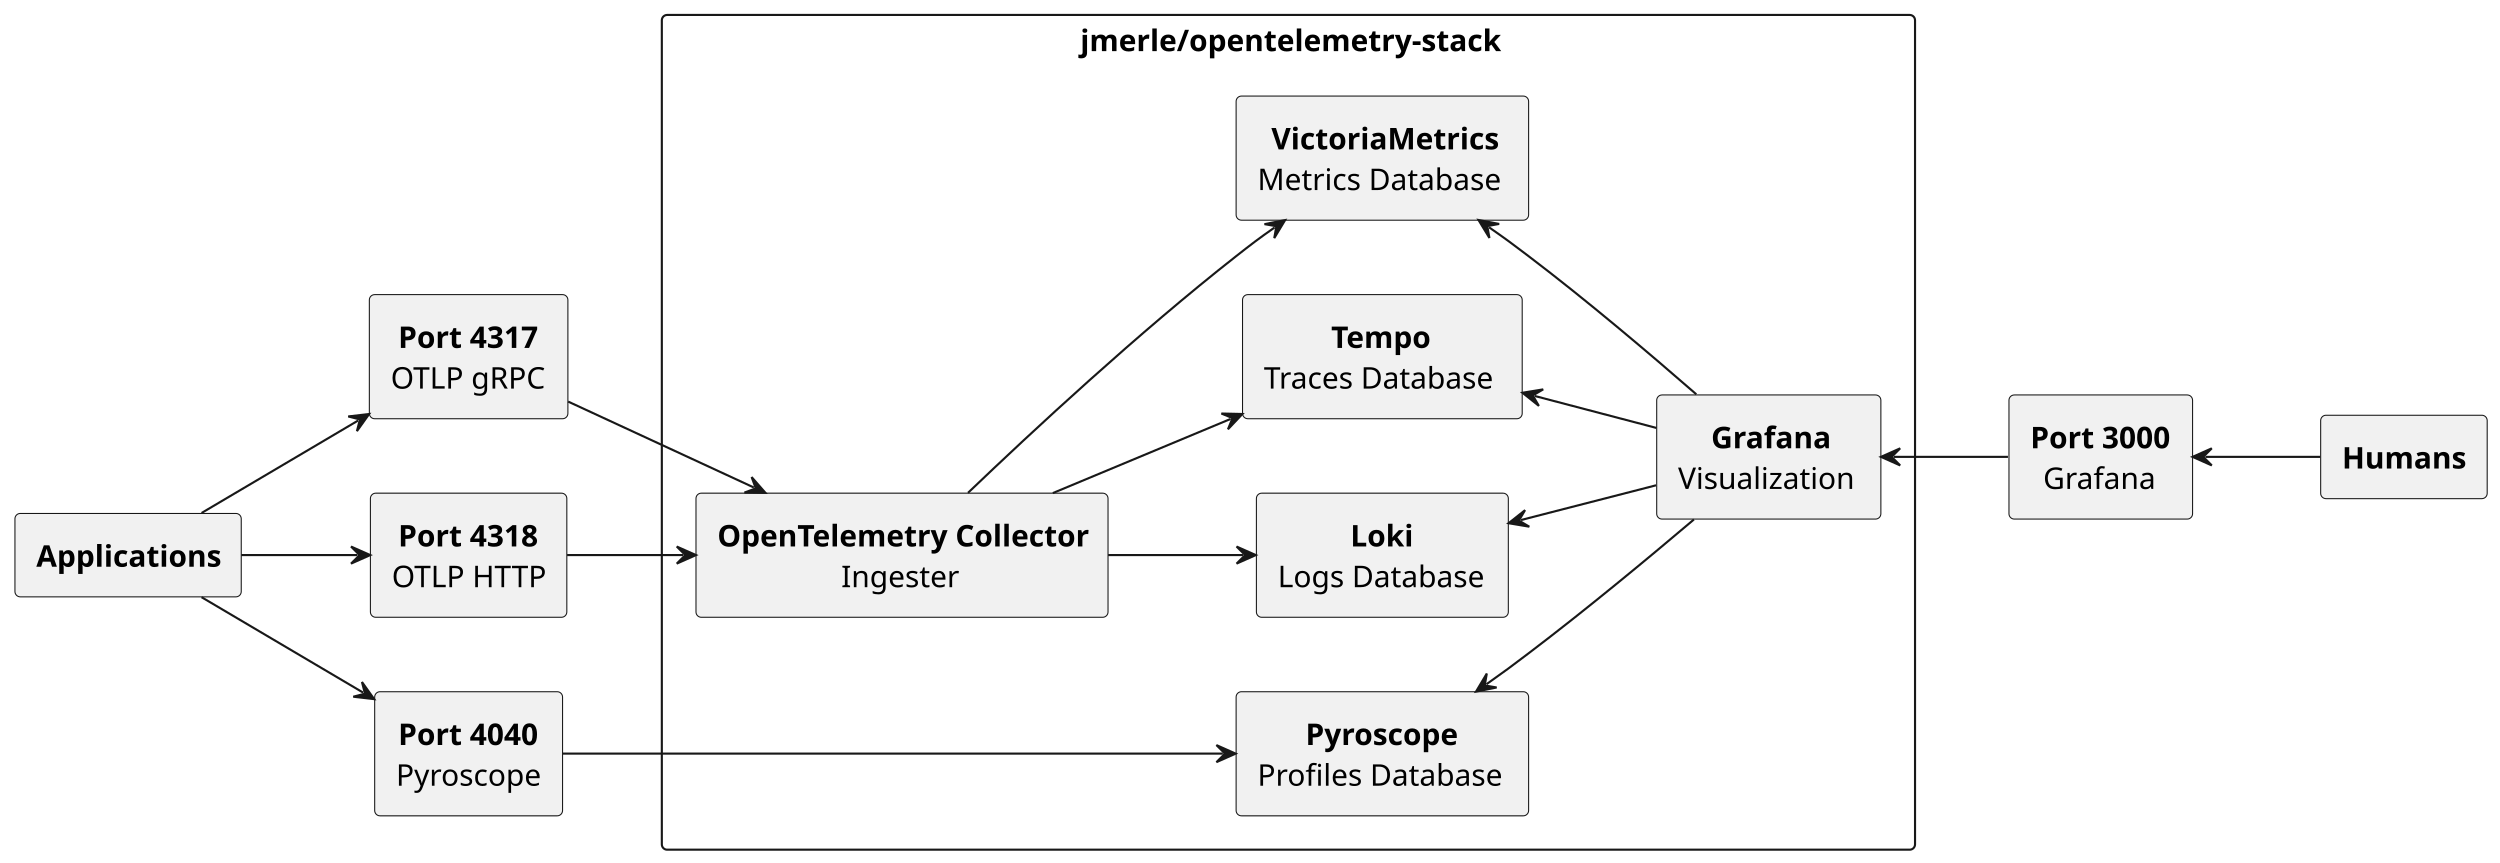
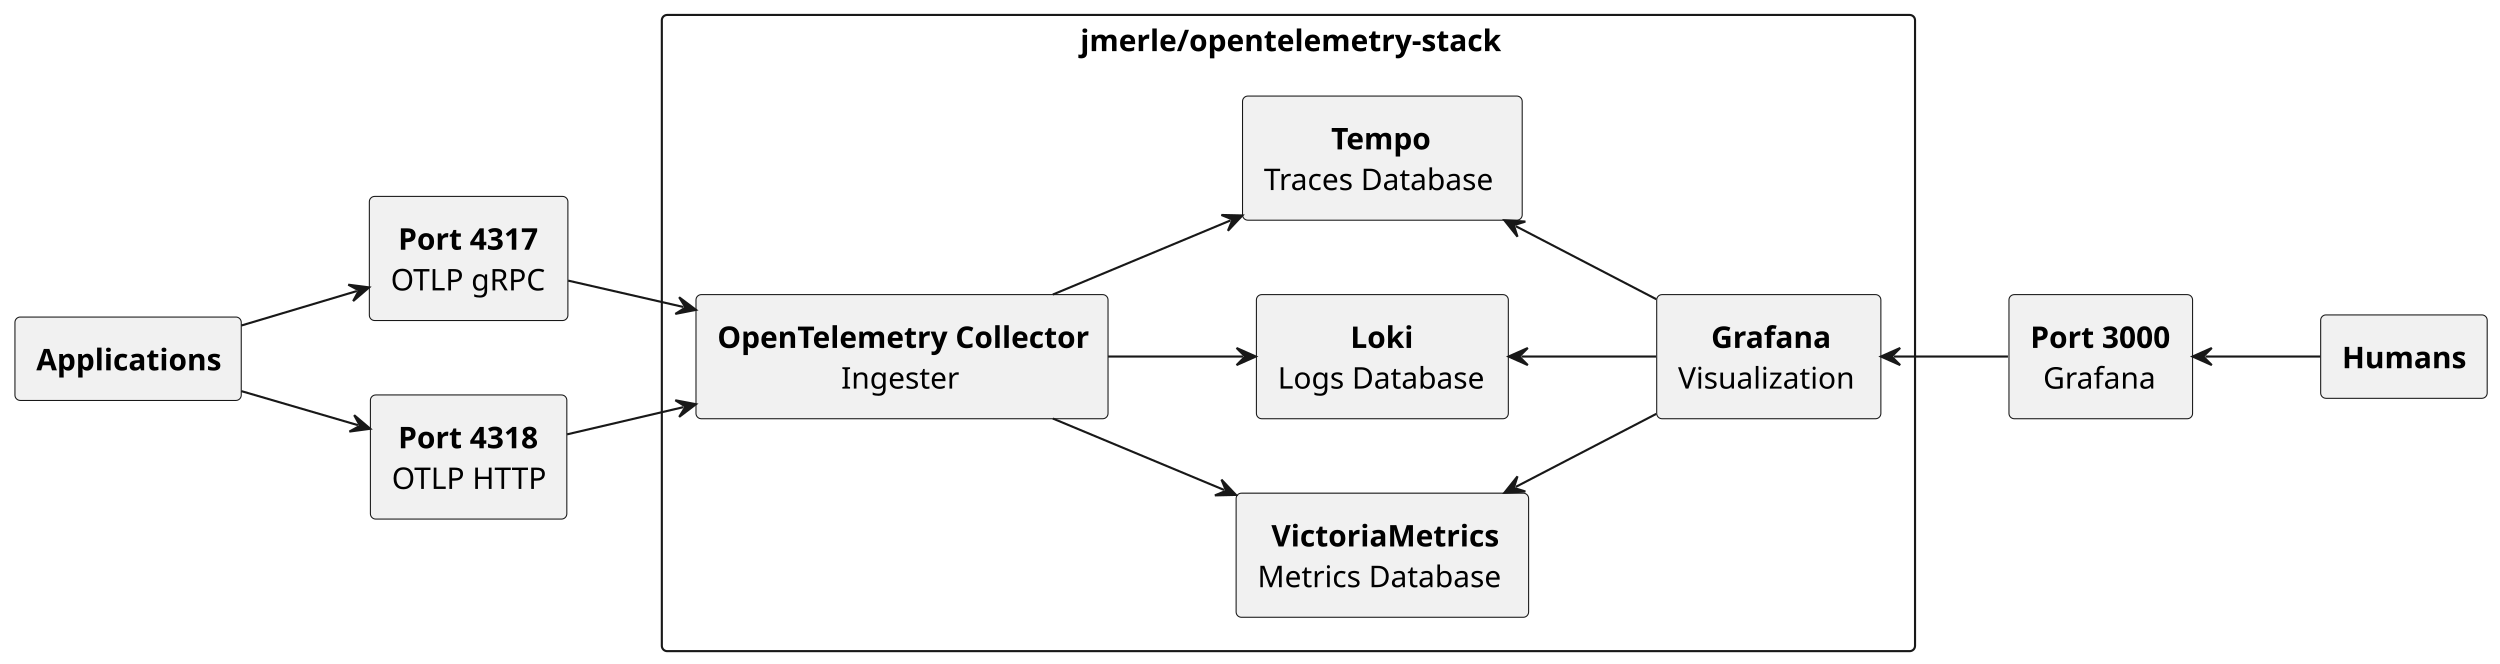
- <svg xmlns="http://www.w3.org/2000/svg" contentStyleType="text/css" height="404px" preserveAspectRatio="none" style="width:1171px;height:404px;background:#FFFFFF;" version="1.1" viewBox="0 0 1171 404" width="1171px" zoomAndPan="magnify">
+ <svg xmlns="http://www.w3.org/2000/svg" contentStyleType="text/css" height="311px" preserveAspectRatio="none" style="width:1171px;height:311px;background:#FFFFFF;" version="1.1" viewBox="0 0 1171 311" width="1171px" zoomAndPan="magnify">
  <defs />
  <g>
    <g id="cluster_jmerle/opentelemetry-stack">
-       <rect fill="none" height="391" rx="2.5" ry="2.5" style="stroke:#181818;stroke-width:1.0;" width="587" x="310" y="7" />
+       <rect fill="none" height="298" rx="2.5" ry="2.5" style="stroke:#181818;stroke-width:1.0;" width="587" x="310" y="7" />
      <text fill="#000000" font-family="sans-serif" font-size="14" font-weight="bold" lengthAdjust="spacing" textLength="195" x="506" y="23.966">jmerle/opentelemetry-stack</text>
    </g>
    <g id="elem_OTelCol">
-       <rect fill="#F1F1F1" height="58.136" rx="2.5" ry="2.5" style="stroke:#181818;stroke-width:0.5;" width="193" x="326" y="231" />
-       <text fill="#000000" font-family="sans-serif" font-size="14" font-weight="bold" lengthAdjust="spacing" textLength="173" x="336" y="255.966">OpenTelemetry Collector</text>
-       <text fill="#000000" font-family="sans-serif" font-size="14" lengthAdjust="spacing" textLength="57" x="394" y="275.034">Ingester</text>
+       <rect fill="#F1F1F1" height="58.136" rx="2.5" ry="2.5" style="stroke:#181818;stroke-width:0.5;" width="193" x="326" y="138" />
+       <text fill="#000000" font-family="sans-serif" font-size="14" font-weight="bold" lengthAdjust="spacing" textLength="173" x="336" y="162.966">OpenTelemetry Collector</text>
+       <text fill="#000000" font-family="sans-serif" font-size="14" lengthAdjust="spacing" textLength="57" x="394" y="182.034">Ingester</text>
    </g>
    <g id="elem_VictoriaMetrics">
-       <rect fill="#F1F1F1" height="58.136" rx="2.5" ry="2.5" style="stroke:#181818;stroke-width:0.5;" width="137" x="579" y="45" />
-       <text fill="#000000" font-family="sans-serif" font-size="14" font-weight="bold" lengthAdjust="spacing" textLength="104" x="595.5" y="69.966">VictoriaMetrics</text>
-       <text fill="#000000" font-family="sans-serif" font-size="14" lengthAdjust="spacing" textLength="117" x="589" y="89.034">Metrics Database</text>
+       <rect fill="#F1F1F1" height="58.136" rx="2.5" ry="2.5" style="stroke:#181818;stroke-width:0.5;" width="137" x="579" y="231" />
+       <text fill="#000000" font-family="sans-serif" font-size="14" font-weight="bold" lengthAdjust="spacing" textLength="104" x="595.5" y="255.966">VictoriaMetrics</text>
+       <text fill="#000000" font-family="sans-serif" font-size="14" lengthAdjust="spacing" textLength="117" x="589" y="275.034">Metrics Database</text>
    </g>
    <g id="elem_Loki">
-       <rect fill="#F1F1F1" height="58.136" rx="2.5" ry="2.5" style="stroke:#181818;stroke-width:0.5;" width="118" x="588.5" y="231" />
-       <text fill="#000000" font-family="sans-serif" font-size="14" font-weight="bold" lengthAdjust="spacing" textLength="30" x="632.5" y="255.966">Loki</text>
-       <text fill="#000000" font-family="sans-serif" font-size="14" lengthAdjust="spacing" textLength="98" x="598.5" y="275.034">Logs Database</text>
+       <rect fill="#F1F1F1" height="58.136" rx="2.5" ry="2.5" style="stroke:#181818;stroke-width:0.5;" width="118" x="588.5" y="138" />
+       <text fill="#000000" font-family="sans-serif" font-size="14" font-weight="bold" lengthAdjust="spacing" textLength="30" x="632.5" y="162.966">Loki</text>
+       <text fill="#000000" font-family="sans-serif" font-size="14" lengthAdjust="spacing" textLength="98" x="598.5" y="182.034">Logs Database</text>
    </g>
    <g id="elem_Tempo">
-       <rect fill="#F1F1F1" height="58.136" rx="2.5" ry="2.5" style="stroke:#181818;stroke-width:0.5;" width="131" x="582" y="138" />
-       <text fill="#000000" font-family="sans-serif" font-size="14" font-weight="bold" lengthAdjust="spacing" textLength="48" x="623.5" y="162.966">Tempo</text>
-       <text fill="#000000" font-family="sans-serif" font-size="14" lengthAdjust="spacing" textLength="111" x="592" y="182.034">Traces Database</text>
-     </g>
-     <g id="elem_Pyroscope">
-       <rect fill="#F1F1F1" height="58.136" rx="2.5" ry="2.5" style="stroke:#181818;stroke-width:0.5;" width="137" x="579" y="324" />
-       <text fill="#000000" font-family="sans-serif" font-size="14" font-weight="bold" lengthAdjust="spacing" textLength="72" x="611.5" y="348.966">Pyroscope</text>
-       <text fill="#000000" font-family="sans-serif" font-size="14" lengthAdjust="spacing" textLength="117" x="589" y="368.034">Profiles Database</text>
+       <rect fill="#F1F1F1" height="58.136" rx="2.5" ry="2.5" style="stroke:#181818;stroke-width:0.5;" width="131" x="582" y="45" />
+       <text fill="#000000" font-family="sans-serif" font-size="14" font-weight="bold" lengthAdjust="spacing" textLength="48" x="623.5" y="69.966">Tempo</text>
+       <text fill="#000000" font-family="sans-serif" font-size="14" lengthAdjust="spacing" textLength="111" x="592" y="89.034">Traces Database</text>
    </g>
    <g id="elem_Grafana">
-       <rect fill="#F1F1F1" height="58.136" rx="2.5" ry="2.5" style="stroke:#181818;stroke-width:0.5;" width="105" x="776" y="185" />
-       <text fill="#000000" font-family="sans-serif" font-size="14" font-weight="bold" lengthAdjust="spacing" textLength="54" x="801.5" y="209.966">Grafana</text>
-       <text fill="#000000" font-family="sans-serif" font-size="14" lengthAdjust="spacing" textLength="85" x="786" y="229.034">Visualization</text>
+       <rect fill="#F1F1F1" height="58.136" rx="2.5" ry="2.5" style="stroke:#181818;stroke-width:0.5;" width="105" x="776" y="138" />
+       <text fill="#000000" font-family="sans-serif" font-size="14" font-weight="bold" lengthAdjust="spacing" textLength="54" x="801.5" y="162.966">Grafana</text>
+       <text fill="#000000" font-family="sans-serif" font-size="14" lengthAdjust="spacing" textLength="85" x="786" y="182.034">Visualization</text>
    </g>
    <g id="elem_Apps">
-       <rect fill="#F1F1F1" height="39.068" rx="2.5" ry="2.5" style="stroke:#181818;stroke-width:0.5;" width="106" x="7" y="240.5" />
-       <text fill="#000000" font-family="sans-serif" font-size="14" font-weight="bold" lengthAdjust="spacing" textLength="86" x="17" y="265.466">Applications</text>
+       <rect fill="#F1F1F1" height="39.068" rx="2.5" ry="2.5" style="stroke:#181818;stroke-width:0.5;" width="106" x="7" y="148.5" />
+       <text fill="#000000" font-family="sans-serif" font-size="14" font-weight="bold" lengthAdjust="spacing" textLength="86" x="17" y="173.466">Applications</text>
    </g>
    <g id="elem_Humans">
-       <rect fill="#F1F1F1" height="39.068" rx="2.5" ry="2.5" style="stroke:#181818;stroke-width:0.5;" width="78" x="1087" y="194.5" />
-       <text fill="#000000" font-family="sans-serif" font-size="14" font-weight="bold" lengthAdjust="spacing" textLength="58" x="1097" y="219.466">Humans</text>
+       <rect fill="#F1F1F1" height="39.068" rx="2.5" ry="2.5" style="stroke:#181818;stroke-width:0.5;" width="78" x="1087" y="147.5" />
+       <text fill="#000000" font-family="sans-serif" font-size="14" font-weight="bold" lengthAdjust="spacing" textLength="58" x="1097" y="172.466">Humans</text>
    </g>
    <g id="elem_Port4317">
-       <rect fill="#F1F1F1" height="58.136" rx="2.5" ry="2.5" style="stroke:#181818;stroke-width:0.5;" width="93" x="173" y="138" />
-       <text fill="#000000" font-family="sans-serif" font-size="14" font-weight="bold" lengthAdjust="spacing" textLength="66" x="186.5" y="162.966">Port 4317</text>
-       <text fill="#000000" font-family="sans-serif" font-size="14" lengthAdjust="spacing" textLength="73" x="183" y="182.034">OTLP gRPC</text>
+       <rect fill="#F1F1F1" height="58.136" rx="2.5" ry="2.5" style="stroke:#181818;stroke-width:0.5;" width="93" x="173" y="92" />
+       <text fill="#000000" font-family="sans-serif" font-size="14" font-weight="bold" lengthAdjust="spacing" textLength="66" x="186.5" y="116.966">Port 4317</text>
+       <text fill="#000000" font-family="sans-serif" font-size="14" lengthAdjust="spacing" textLength="73" x="183" y="136.034">OTLP gRPC</text>
    </g>
    <g id="elem_Port4318">
-       <rect fill="#F1F1F1" height="58.136" rx="2.5" ry="2.5" style="stroke:#181818;stroke-width:0.5;" width="92" x="173.5" y="231" />
-       <text fill="#000000" font-family="sans-serif" font-size="14" font-weight="bold" lengthAdjust="spacing" textLength="66" x="186.5" y="255.966">Port 4318</text>
-       <text fill="#000000" font-family="sans-serif" font-size="14" lengthAdjust="spacing" textLength="72" x="183.5" y="275.034">OTLP HTTP</text>
-     </g>
-     <g id="elem_Port4040">
-       <rect fill="#F1F1F1" height="58.136" rx="2.5" ry="2.5" style="stroke:#181818;stroke-width:0.5;" width="88" x="175.5" y="324" />
-       <text fill="#000000" font-family="sans-serif" font-size="14" font-weight="bold" lengthAdjust="spacing" textLength="66" x="186.5" y="348.966">Port 4040</text>
-       <text fill="#000000" font-family="sans-serif" font-size="14" lengthAdjust="spacing" textLength="68" x="185.5" y="368.034">Pyroscope</text>
+       <rect fill="#F1F1F1" height="58.136" rx="2.5" ry="2.5" style="stroke:#181818;stroke-width:0.5;" width="92" x="173.5" y="185" />
+       <text fill="#000000" font-family="sans-serif" font-size="14" font-weight="bold" lengthAdjust="spacing" textLength="66" x="186.5" y="209.966">Port 4318</text>
+       <text fill="#000000" font-family="sans-serif" font-size="14" lengthAdjust="spacing" textLength="72" x="183.5" y="229.034">OTLP HTTP</text>
    </g>
    <g id="elem_Port3000">
-       <rect fill="#F1F1F1" height="58.136" rx="2.5" ry="2.5" style="stroke:#181818;stroke-width:0.5;" width="86" x="941" y="185" />
-       <text fill="#000000" font-family="sans-serif" font-size="14" font-weight="bold" lengthAdjust="spacing" textLength="66" x="951" y="209.966">Port 3000</text>
-       <text fill="#000000" font-family="sans-serif" font-size="14" lengthAdjust="spacing" textLength="54" x="957" y="229.034">Grafana</text>
+       <rect fill="#F1F1F1" height="58.136" rx="2.5" ry="2.5" style="stroke:#181818;stroke-width:0.5;" width="86" x="941" y="138" />
+       <text fill="#000000" font-family="sans-serif" font-size="14" font-weight="bold" lengthAdjust="spacing" textLength="66" x="951" y="162.966">Port 3000</text>
+       <text fill="#000000" font-family="sans-serif" font-size="14" lengthAdjust="spacing" textLength="54" x="957" y="182.034">Grafana</text>
    </g>
    <g id="link_Apps_Port4317">
-       <path d="M94.4,240.28 C117.25,226.79 142.654,211.791 167.733,196.981 " fill="none" id="Apps-to-Port4317" style="stroke:#181818;stroke-width:1.0;" />
-       <polygon fill="#181818" points="172.9,193.93,163.116,195.062,168.595,196.472,167.184,201.951,172.9,193.93" style="stroke:#181818;stroke-width:1.0;" />
+       <path d="M113.01,152.48 C132.36,146.7 148.41,141.915 167.15,136.325 " fill="none" id="Apps-to-Port4317" style="stroke:#181818;stroke-width:1.0;" />
+       <polygon fill="#181818" points="172.9,134.61,163.132,133.35,168.109,136.039,165.419,141.016,172.9,134.61" style="stroke:#181818;stroke-width:1.0;" />
    </g>
    <g id="link_Apps_Port4318">
-       <path d="M113.01,260 C132.54,260 148.57,260 167.42,260 " fill="none" id="Apps-to-Port4318" style="stroke:#181818;stroke-width:1.0;" />
-       <polygon fill="#181818" points="173.42,260,164.42,256,168.42,260,164.42,264,173.42,260" style="stroke:#181818;stroke-width:1.0;" />
-     </g>
-     <g id="link_Apps_Port4040">
-       <path d="M94.4,279.72 C117.97,293.64 144.594,309.359 170.094,324.419 " fill="none" id="Apps-to-Port4040" style="stroke:#181818;stroke-width:1.0;" />
-       <polygon fill="#181818" points="175.26,327.47,169.545,319.449,170.955,324.927,165.476,326.337,175.26,327.47" style="stroke:#181818;stroke-width:1.0;" />
+       <path d="M113.01,183.19 C132.54,188.89 148.81,193.649 167.66,199.149 " fill="none" id="Apps-to-Port4318" style="stroke:#181818;stroke-width:1.0;" />
+       <polygon fill="#181818" points="173.42,200.83,165.901,194.469,168.62,199.429,163.66,202.149,173.42,200.83" style="stroke:#181818;stroke-width:1.0;" />
    </g>
    <g id="link_Port4317_OTelCol">
-       <path d="M266.11,188.1 C293.45,200.75 323.155,214.49 353.105,228.35 " fill="none" id="Port4317-to-OTelCol" style="stroke:#181818;stroke-width:1.0;" />
-       <polygon fill="#181818" points="358.55,230.87,352.062,223.46,354.012,228.77,348.702,230.72,358.55,230.87" style="stroke:#181818;stroke-width:1.0;" />
+       <path d="M266.11,131.44 C283.95,135.52 299.261,139.021 320.141,143.801 " fill="none" id="Port4317-to-OTelCol" style="stroke:#181818;stroke-width:1.0;" />
+       <polygon fill="#181818" points="325.99,145.14,318.11,139.232,321.116,144.024,316.324,147.031,325.99,145.14" style="stroke:#181818;stroke-width:1.0;" />
    </g>
    <g id="link_Port4318_OTelCol">
-       <path d="M265.61,260 C283.55,260 298.91,260 319.99,260 " fill="none" id="Port4318-to-OTelCol" style="stroke:#181818;stroke-width:1.0;" />
-       <polygon fill="#181818" points="325.99,260,316.99,256,320.99,260,316.99,264,325.99,260" style="stroke:#181818;stroke-width:1.0;" />
-     </g>
-     <g id="link_Port4040_Pyroscope">
-       <path d="M263.69,353 C337.94,353 484.3,353 572.77,353 " fill="none" id="Port4040-to-Pyroscope" style="stroke:#181818;stroke-width:1.0;" />
-       <polygon fill="#181818" points="578.77,353,569.77,349,573.77,353,569.77,357,578.77,353" style="stroke:#181818;stroke-width:1.0;" />
+       <path d="M265.61,203.45 C283.55,199.26 299.068,195.626 320.148,190.696 " fill="none" id="Port4318-to-OTelCol" style="stroke:#181818;stroke-width:1.0;" />
+       <polygon fill="#181818" points="325.99,189.33,316.316,187.485,321.121,190.469,318.137,195.274,325.99,189.33" style="stroke:#181818;stroke-width:1.0;" />
    </g>
    <g id="link_OTelCol_VictoriaMetrics">
-       <path d="M453.41,230.84 C483.97,201.61 533.28,155.89 579,120 C586.25,114.31 589.253,111.978 597.033,106.538 " fill="none" id="OTelCol-to-VictoriaMetrics" style="stroke:#181818;stroke-width:1.0;" />
-       <polygon fill="#181818" points="601.95,103.1,592.282,104.979,597.852,105.965,596.866,111.535,601.95,103.1" style="stroke:#181818;stroke-width:1.0;" />
+       <path d="M493.14,196.04 C520.49,207.45 546.232,218.18 573.372,229.5 " fill="none" id="OTelCol-to-VictoriaMetrics" style="stroke:#181818;stroke-width:1.0;" />
+       <polygon fill="#181818" points="578.91,231.81,572.143,224.654,574.295,229.885,569.064,232.037,578.91,231.81" style="stroke:#181818;stroke-width:1.0;" />
    </g>
    <g id="link_OTelCol_Tempo">
-       <path d="M493.14,230.96 C521.51,219.13 548.572,207.84 576.403,196.23 " fill="none" id="OTelCol-to-Tempo" style="stroke:#181818;stroke-width:1.0;" />
-       <polygon fill="#181818" points="581.94,193.92,572.094,193.694,577.325,195.845,575.174,201.077,581.94,193.92" style="stroke:#181818;stroke-width:1.0;" />
+       <path d="M493.14,137.96 C521.51,126.13 548.572,114.84 576.403,103.23 " fill="none" id="OTelCol-to-Tempo" style="stroke:#181818;stroke-width:1.0;" />
+       <polygon fill="#181818" points="581.94,100.92,572.094,100.694,577.325,102.845,575.174,108.077,581.94,100.92" style="stroke:#181818;stroke-width:1.0;" />
    </g>
    <g id="link_OTelCol_Loki">
-       <path d="M519.04,260 C542.57,260 561.06,260 582.21,260 " fill="none" id="OTelCol-to-Loki" style="stroke:#181818;stroke-width:1.0;" />
-       <polygon fill="#181818" points="588.21,260,579.21,256,583.21,260,579.21,264,588.21,260" style="stroke:#181818;stroke-width:1.0;" />
+       <path d="M519.04,167 C542.57,167 561.06,167 582.21,167 " fill="none" id="OTelCol-to-Loki" style="stroke:#181818;stroke-width:1.0;" />
+       <polygon fill="#181818" points="588.21,167,579.21,163,583.21,167,579.21,171,588.21,167" style="stroke:#181818;stroke-width:1.0;" />
    </g>
    <g id="link_VictoriaMetrics_Grafana">
-       <path d="M697.461,106.468 C705.381,111.958 708.55,114.34 716,120 C743.22,140.67 772.74,165.68 794.56,184.7 " fill="none" id="VictoriaMetrics-backto-Grafana" style="stroke:#181818;stroke-width:1.0;" />
-       <polygon fill="#181818" points="692.53,103.05,697.648,111.465,696.639,105.898,702.206,104.89,692.53,103.05" style="stroke:#181818;stroke-width:1.0;" />
+       <path d="M709.974,228.063 C732.734,216.233 753.53,205.43 775.81,193.85 " fill="none" id="VictoriaMetrics-backto-Grafana" style="stroke:#181818;stroke-width:1.0;" />
+       <polygon fill="#181818" points="704.65,230.83,714.481,230.228,709.087,228.524,710.791,223.13,704.65,230.83" style="stroke:#181818;stroke-width:1.0;" />
    </g>
    <g id="link_Tempo_Grafana">
-       <path d="M718.924,185.492 C739.554,190.902 756.3,195.3 775.88,200.45 " fill="none" id="Tempo-backto-Grafana" style="stroke:#181818;stroke-width:1.0;" />
-       <polygon fill="#181818" points="713.12,183.97,720.811,190.122,717.957,185.238,722.84,182.384,713.12,183.97" style="stroke:#181818;stroke-width:1.0;" />
+       <path d="M709.974,105.937 C732.734,117.767 753.53,128.57 775.81,140.15 " fill="none" id="Tempo-backto-Grafana" style="stroke:#181818;stroke-width:1.0;" />
+       <polygon fill="#181818" points="704.65,103.17,710.791,110.87,709.087,105.476,714.481,103.772,704.65,103.17" style="stroke:#181818;stroke-width:1.0;" />
    </g>
    <g id="link_Loki_Grafana">
-       <path d="M712.431,243.576 C734.681,237.856 754.09,232.87 775.71,227.31 " fill="none" id="Loki-backto-Grafana" style="stroke:#181818;stroke-width:1.0;" />
-       <polygon fill="#181818" points="706.62,245.07,716.332,246.703,711.462,243.825,714.341,238.955,706.62,245.07" style="stroke:#181818;stroke-width:1.0;" />
-     </g>
-     <g id="link_Pyroscope_Grafana">
-       <path d="M696.272,320.48 C704.532,314.65 708.15,311.96 716,306 C742.59,285.83 771.65,261.78 793.43,243.33 " fill="none" id="Pyroscope-backto-Grafana" style="stroke:#181818;stroke-width:1.0;" />
-       <polygon fill="#181818" points="691.37,323.94,701.029,322.018,695.455,321.057,696.416,315.482,691.37,323.94" style="stroke:#181818;stroke-width:1.0;" />
+       <path d="M712.62,167 C734.87,167 754.09,167 775.71,167 " fill="none" id="Loki-backto-Grafana" style="stroke:#181818;stroke-width:1.0;" />
+       <polygon fill="#181818" points="706.62,167,715.62,171,711.62,167,715.62,163,706.62,167" style="stroke:#181818;stroke-width:1.0;" />
    </g>
    <g id="link_Grafana_Port3000">
-       <path d="M887.04,214 C906.38,214 922.11,214 940.53,214 " fill="none" id="Grafana-backto-Port3000" style="stroke:#181818;stroke-width:1.0;" />
-       <polygon fill="#181818" points="881.04,214,890.04,218,886.04,214,890.04,210,881.04,214" style="stroke:#181818;stroke-width:1.0;" />
+       <path d="M887.04,167 C906.38,167 922.11,167 940.53,167 " fill="none" id="Grafana-backto-Port3000" style="stroke:#181818;stroke-width:1.0;" />
+       <polygon fill="#181818" points="881.04,167,890.04,171,886.04,167,890.04,163,881.04,167" style="stroke:#181818;stroke-width:1.0;" />
    </g>
    <g id="link_Port3000_Humans">
-       <path d="M1033,214 C1052.01,214 1068.32,214 1086.84,214 " fill="none" id="Port3000-backto-Humans" style="stroke:#181818;stroke-width:1.0;" />
-       <polygon fill="#181818" points="1027,214,1036,218,1032,214,1036,210,1027,214" style="stroke:#181818;stroke-width:1.0;" />
+       <path d="M1033,167 C1052.01,167 1068.32,167 1086.84,167 " fill="none" id="Port3000-backto-Humans" style="stroke:#181818;stroke-width:1.0;" />
+       <polygon fill="#181818" points="1027,167,1036,171,1032,167,1036,163,1027,167" style="stroke:#181818;stroke-width:1.0;" />
    </g>
  </g>
</svg>
